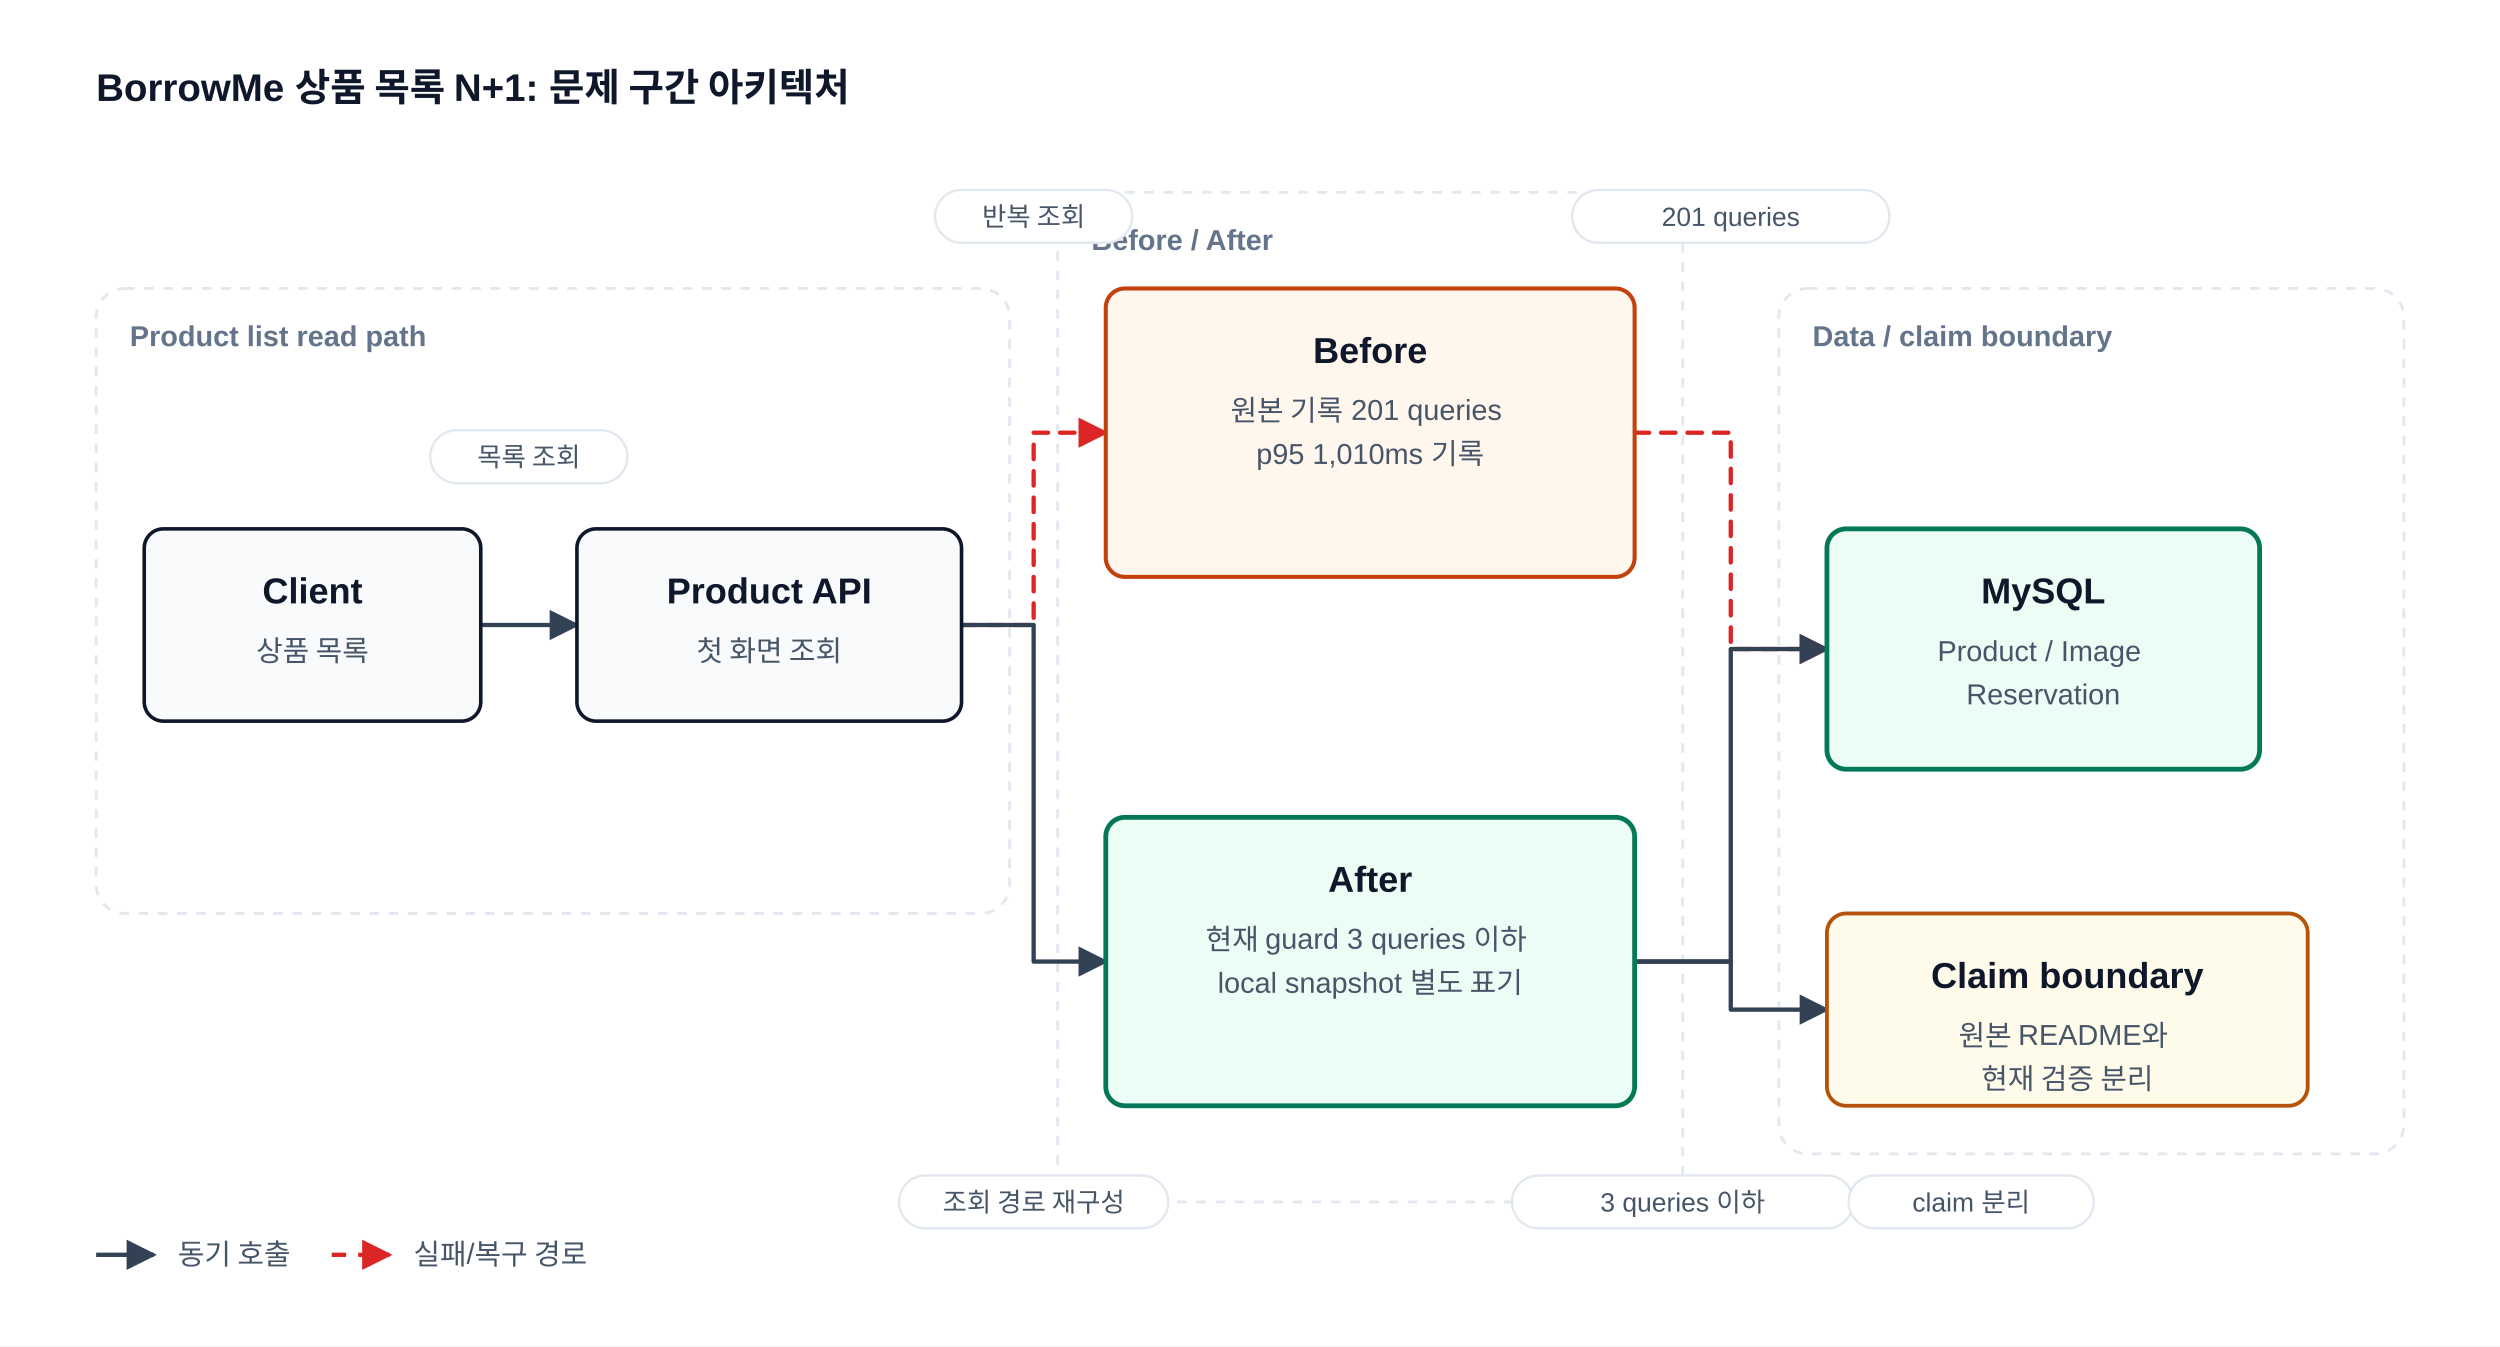
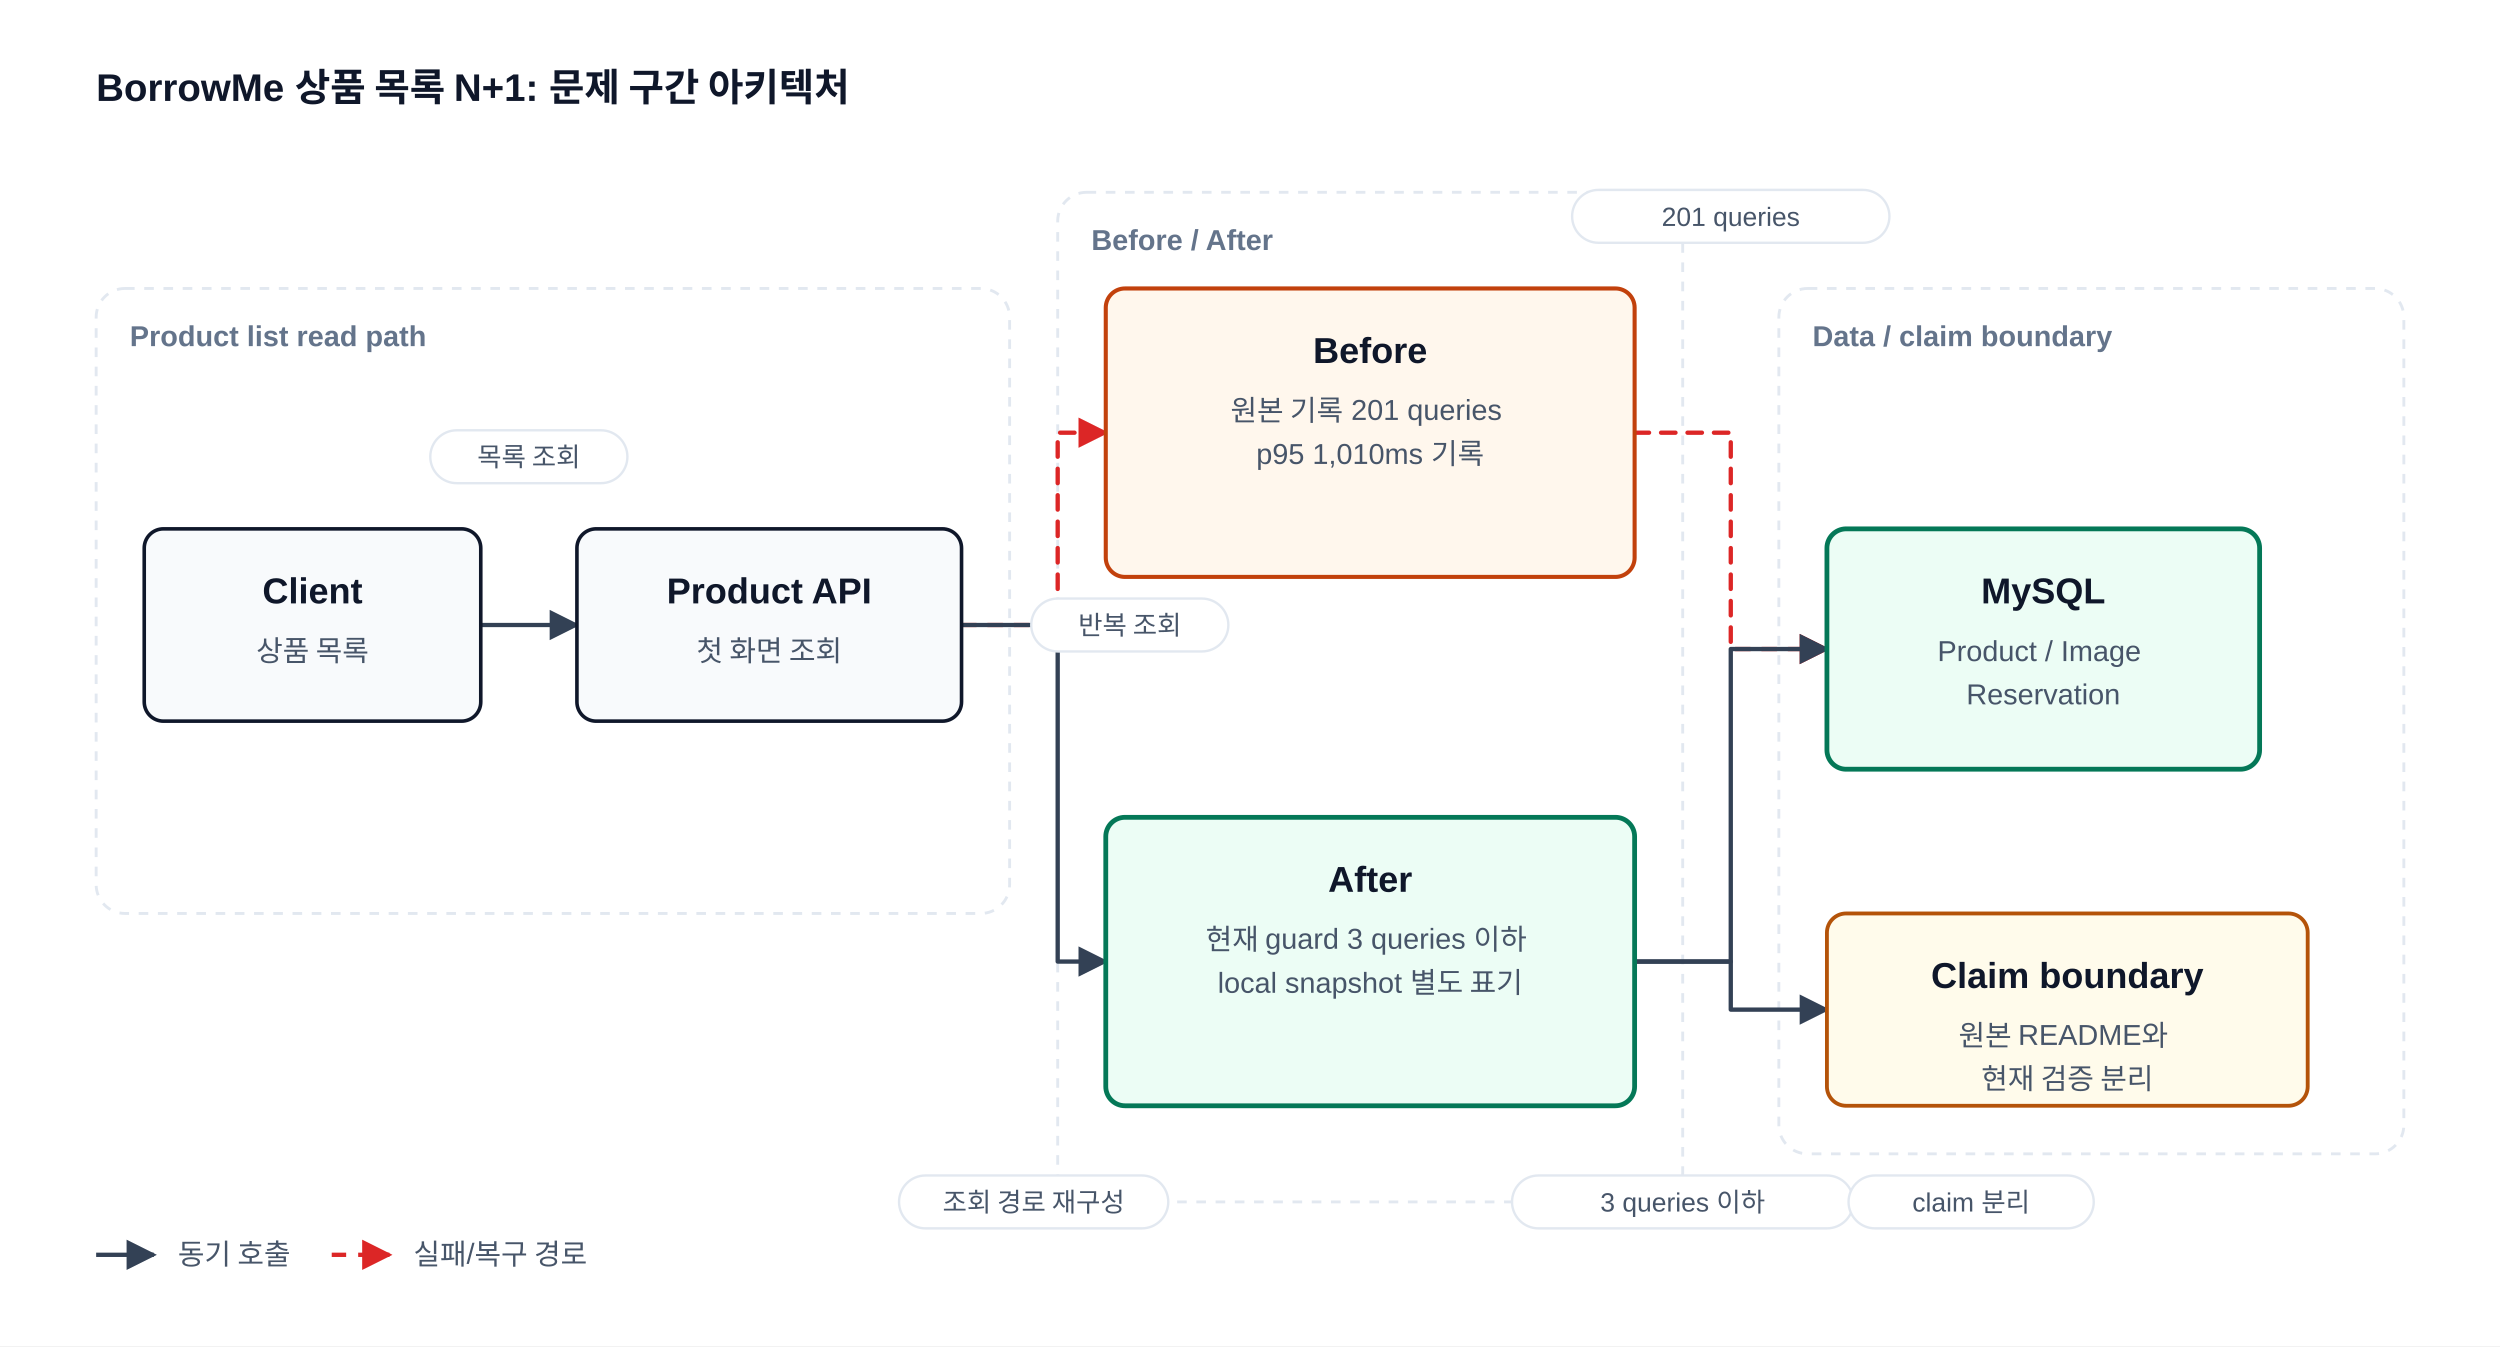
<svg xmlns="http://www.w3.org/2000/svg" width="1040" height="560" viewBox="0 0 1040 560" role="img" aria-labelledby="borrowme-product-list-n-plus-one-title borrowme-product-list-n-plus-one-desc">
  <rect width="1040" height="560" fill="#ffffff" />
  <defs>
    <marker id="arrow-sync" viewBox="0 0 10 10" refX="9" refY="5" markerWidth="7" markerHeight="7" orient="auto-start-reverse">
      <path d="M 0 0 L 10 5 L 0 10 z" fill="#334155" />
    </marker>
    <marker id="arrow-async" viewBox="0 0 10 10" refX="9" refY="5" markerWidth="7" markerHeight="7" orient="auto-start-reverse">
      <path d="M 0 0 L 10 5 L 0 10 z" fill="#f97316" />
    </marker>
    <marker id="arrow-failure" viewBox="0 0 10 10" refX="9" refY="5" markerWidth="7" markerHeight="7" orient="auto-start-reverse">
      <path d="M 0 0 L 10 5 L 0 10 z" fill="#dc2626" />
    </marker>
    <marker id="arrow-replay" viewBox="0 0 10 10" refX="9" refY="5" markerWidth="7" markerHeight="7" orient="auto-start-reverse">
      <path d="M 0 0 L 10 5 L 0 10 z" fill="#7c3aed" />
    </marker>
  </defs>
  <g id="background">
    <text x="40" y="42" text-anchor="start" font-family="Arial, sans-serif" font-size="16" font-weight="700" fill="#0f172a">BorrowMe 상품 목록 N+1: 문제 구간 아키텍처</text>
  </g>
  <g id="containers">
    <g id="container-request">
      <rect x="40" y="120" width="380" height="260" rx="12" fill="#ffffff" stroke="#e2e8f0" stroke-width="1.2" stroke-dasharray="4 4" />
      <text x="54" y="144" text-anchor="start" font-family="Arial, sans-serif" font-size="12" font-weight="700" fill="#64748b">Product list read path</text>
    </g>
    <g id="container-compare">
      <rect x="440" y="80" width="260" height="420" rx="12" fill="#ffffff" stroke="#e2e8f0" stroke-width="1.2" stroke-dasharray="4 4" />
      <text x="454" y="104" text-anchor="start" font-family="Arial, sans-serif" font-size="12" font-weight="700" fill="#64748b">Before / After</text>
    </g>
    <g id="container-data">
      <rect x="740" y="120" width="260" height="360" rx="12" fill="#ffffff" stroke="#e2e8f0" stroke-width="1.2" stroke-dasharray="4 4" />
      <text x="754" y="144" text-anchor="start" font-family="Arial, sans-serif" font-size="12" font-weight="700" fill="#64748b">Data / claim boundary</text>
    </g>
  </g>
  <g id="edges">
    <path id="edge-client-to-api" d="M 200 260 H 240" fill="none" stroke="#334155" stroke-width="1.8" stroke-linecap="round" stroke-linejoin="round" marker-end="url(#arrow-sync)" />
-     <path id="edge-api-to-before" d="M 400 260 H 430 V 180 H 460" fill="none" stroke="#dc2626" stroke-width="1.8" stroke-linecap="round" stroke-linejoin="round" stroke-dasharray="6 5" marker-end="url(#arrow-failure)" />
-     <path id="edge-api-to-after" d="M 400 260 H 430 V 400 H 460" fill="none" stroke="#334155" stroke-width="1.8" stroke-linecap="round" stroke-linejoin="round" marker-end="url(#arrow-sync)" />
+     <path id="edge-api-to-before" d="M 400 260 H 440 V 180 H 460" fill="none" stroke="#dc2626" stroke-width="1.8" stroke-linecap="round" stroke-linejoin="round" stroke-dasharray="6 5" marker-end="url(#arrow-failure)" />
+     <path id="edge-api-to-after" d="M 400 260 H 440 V 400 H 460" fill="none" stroke="#334155" stroke-width="1.8" stroke-linecap="round" stroke-linejoin="round" marker-end="url(#arrow-sync)" />
    <path id="edge-before-to-mysql" d="M 680 180 H 720 V 270 H 760" fill="none" stroke="#dc2626" stroke-width="1.8" stroke-linecap="round" stroke-linejoin="round" stroke-dasharray="6 5" marker-end="url(#arrow-failure)" />
    <path id="edge-after-to-mysql" d="M 680 400 H 720 V 270 H 760" fill="none" stroke="#334155" stroke-width="1.8" stroke-linecap="round" stroke-linejoin="round" marker-end="url(#arrow-sync)" />
    <path id="edge-after-to-claim" d="M 680 400 H 720 V 420 H 760" fill="none" stroke="#334155" stroke-width="1.8" stroke-linecap="round" stroke-linejoin="round" marker-end="url(#arrow-sync)" />
  </g>
  <g id="edge-labels">
    <g id="edge-label-client-to-api">
      <rect x="179" y="179" width="82" height="22" rx="11" fill="#ffffff" stroke="#e2e8f0" stroke-width="1" />
      <text x="220" y="194" text-anchor="middle" font-family="Arial, sans-serif" font-size="11" fill="#475569">목록 조회</text>
    </g>
    <g id="edge-label-api-to-before">
-       <rect x="389" y="79" width="82" height="22" rx="11" fill="#ffffff" stroke="#e2e8f0" stroke-width="1" />
-       <text x="430" y="94" text-anchor="middle" font-family="Arial, sans-serif" font-size="11" fill="#475569">반복 조회</text>
+       <rect x="429" y="249" width="82" height="22" rx="11" fill="#ffffff" stroke="#e2e8f0" stroke-width="1" />
+       <text x="470" y="264" text-anchor="middle" font-family="Arial, sans-serif" font-size="11" fill="#475569">반복 조회</text>
    </g>
    <g id="edge-label-api-to-after">
      <rect x="374" y="489" width="112" height="22" rx="11" fill="#ffffff" stroke="#e2e8f0" stroke-width="1" />
      <text x="430" y="504" text-anchor="middle" font-family="Arial, sans-serif" font-size="11" fill="#475569">조회 경로 재구성</text>
    </g>
    <g id="edge-label-before-to-mysql">
      <rect x="654" y="79" width="132" height="22" rx="11" fill="#ffffff" stroke="#e2e8f0" stroke-width="1" />
      <text x="720" y="94" text-anchor="middle" font-family="Arial, sans-serif" font-size="11" fill="#475569">201 queries</text>
    </g>
    <g id="edge-label-after-to-mysql">
      <rect x="629" y="489" width="142" height="22" rx="11" fill="#ffffff" stroke="#e2e8f0" stroke-width="1" />
      <text x="700" y="504" text-anchor="middle" font-family="Arial, sans-serif" font-size="11" fill="#475569">3 queries 이하</text>
    </g>
    <g id="edge-label-after-to-claim">
      <rect x="769" y="489" width="102" height="22" rx="11" fill="#ffffff" stroke="#e2e8f0" stroke-width="1" />
      <text x="820" y="504" text-anchor="middle" font-family="Arial, sans-serif" font-size="11" fill="#475569">claim 분리</text>
    </g>
  </g>
  <g id="nodes">
    <g id="node-client">
      <rect x="60" y="220" width="140" height="80" rx="8" fill="#f8fafc" stroke="#0f172a" stroke-width="1.5" />
      <text x="130" y="251" text-anchor="middle" font-family="Arial, sans-serif" font-size="15" font-weight="700" fill="#0f172a">Client</text>
      <text x="130" y="275" text-anchor="middle" font-family="Arial, sans-serif" font-size="12" font-weight="400" fill="#475569">
        <tspan x="130" dy="0">상품 목록</tspan>
      </text>
    </g>
    <g id="node-productApi">
      <rect x="240" y="220" width="160" height="80" rx="8" fill="#f8fafc" stroke="#0f172a" stroke-width="1.5" />
      <text x="320" y="251" text-anchor="middle" font-family="Arial, sans-serif" font-size="15" font-weight="700" fill="#0f172a">Product API</text>
      <text x="320" y="275" text-anchor="middle" font-family="Arial, sans-serif" font-size="12" font-weight="400" fill="#475569">
        <tspan x="320" dy="0">첫 화면 조회</tspan>
      </text>
    </g>
    <g id="node-before">
      <rect x="460" y="120" width="220" height="120" rx="8" fill="#fff7ed" stroke="#c2410c" stroke-width="1.7" />
      <text x="570" y="151" text-anchor="middle" font-family="Arial, sans-serif" font-size="15" font-weight="700" fill="#0f172a">Before</text>
      <text x="570" y="175" text-anchor="middle" font-family="Arial, sans-serif" font-size="12" font-weight="400" fill="#475569">
        <tspan x="570" dy="0">원본 기록 201 queries</tspan>
        <tspan x="570" dy="18">p95 1,010ms 기록</tspan>
      </text>
    </g>
    <g id="node-after">
      <rect x="460" y="340" width="220" height="120" rx="8" fill="#ecfdf5" stroke="#047857" stroke-width="2" />
      <text x="570" y="371" text-anchor="middle" font-family="Arial, sans-serif" font-size="15" font-weight="700" fill="#0f172a">After</text>
      <text x="570" y="395" text-anchor="middle" font-family="Arial, sans-serif" font-size="12" font-weight="400" fill="#475569">
        <tspan x="570" dy="0">현재 guard 3 queries 이하</tspan>
        <tspan x="570" dy="18">local snapshot 별도 표기</tspan>
      </text>
    </g>
    <g id="node-mysql">
      <rect x="760" y="220" width="180" height="100" rx="8" fill="#ecfdf5" stroke="#047857" stroke-width="2" />
      <text x="850" y="251" text-anchor="middle" font-family="Arial, sans-serif" font-size="15" font-weight="700" fill="#0f172a">MySQL</text>
      <text x="850" y="275" text-anchor="middle" font-family="Arial, sans-serif" font-size="12" font-weight="400" fill="#475569">
        <tspan x="850" dy="0">Product / Image</tspan>
        <tspan x="850" dy="18">Reservation</tspan>
      </text>
    </g>
    <g id="node-claimBoundary">
      <rect x="760" y="380" width="200" height="80" rx="8" fill="#fffbeb" stroke="#b45309" stroke-width="1.6" />
      <text x="860" y="411" text-anchor="middle" font-family="Arial, sans-serif" font-size="15" font-weight="700" fill="#0f172a">Claim boundary</text>
      <text x="860" y="435" text-anchor="middle" font-family="Arial, sans-serif" font-size="12" font-weight="400" fill="#475569">
        <tspan x="860" dy="0">원본 README와</tspan>
        <tspan x="860" dy="18">현재 검증 분리</tspan>
      </text>
    </g>
  </g>
  <g id="legend">
    <g transform="translate(40 512)">
      <line x1="0" y1="10" x2="24" y2="10" stroke="#334155" stroke-width="1.8" marker-end="url(#arrow-sync)" />
      <text x="34" y="14" font-family="Arial, sans-serif" font-size="12" fill="#475569">동기 호출</text>
    </g>
    <g transform="translate(138 512)">
      <line x1="0" y1="10" x2="24" y2="10" stroke="#dc2626" stroke-width="1.8" stroke-dasharray="6 5" marker-end="url(#arrow-failure)" />
      <text x="34" y="14" font-family="Arial, sans-serif" font-size="12" fill="#475569">실패/복구 경로</text>
    </g>
  </g>
</svg>
